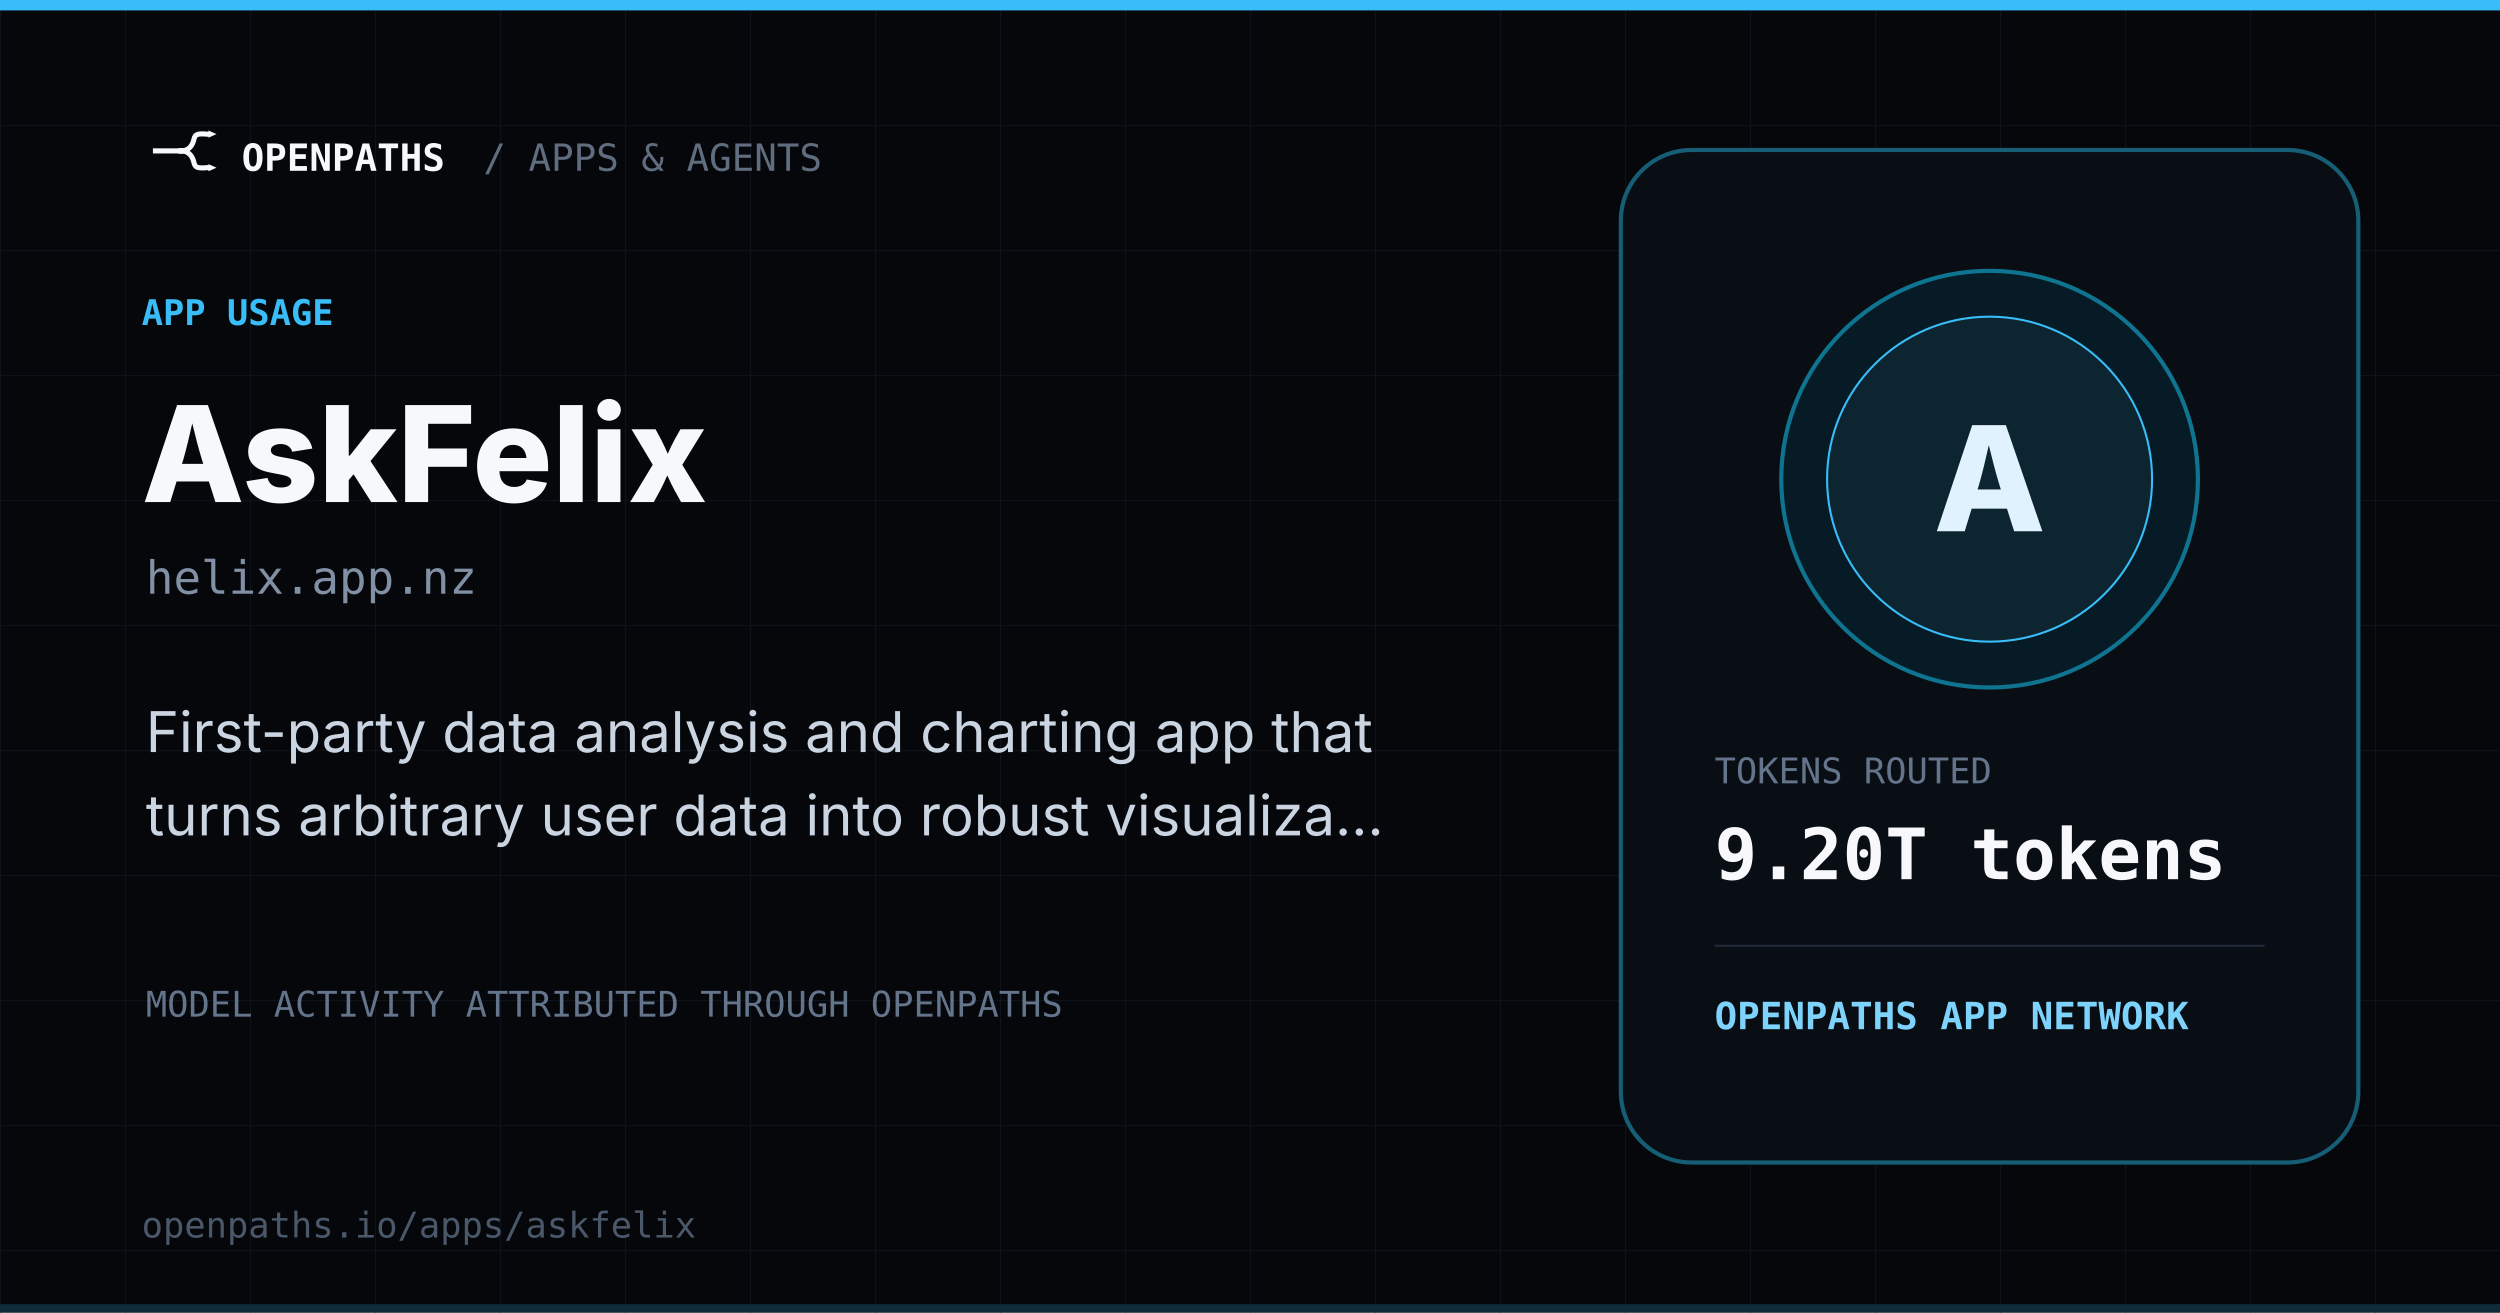
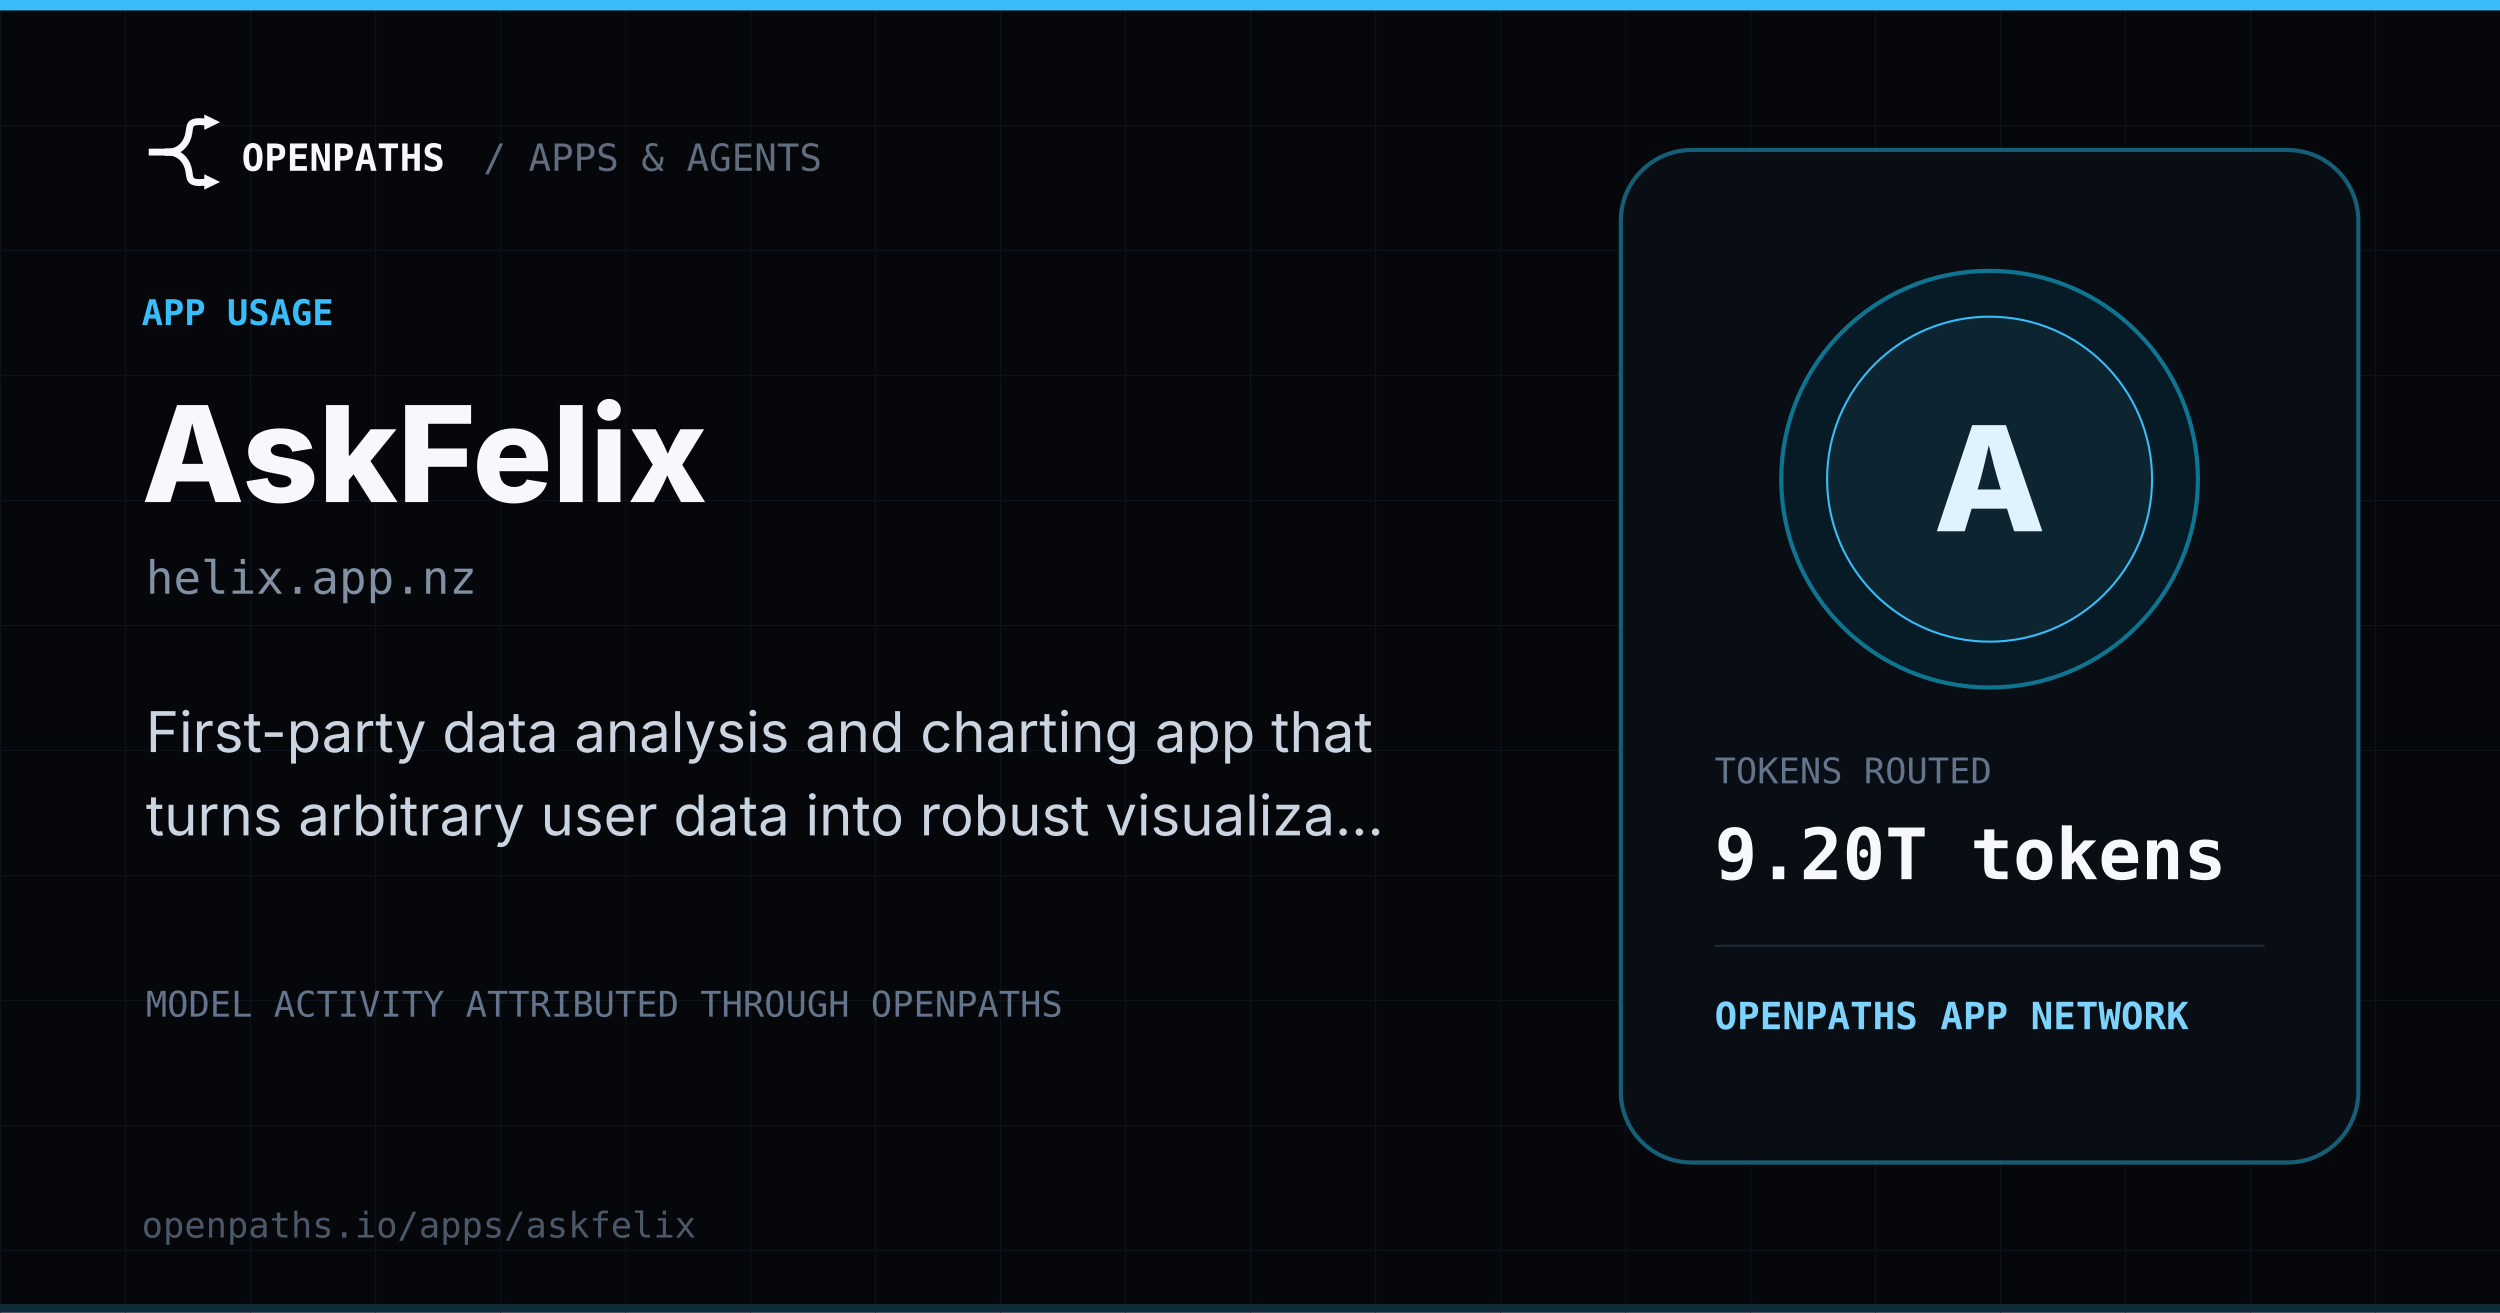
<svg xmlns="http://www.w3.org/2000/svg" width="1200" height="630" viewBox="0 0 1200 630">
  <defs>
    <pattern id="grid" width="60" height="60" patternUnits="userSpaceOnUse">
      <path d="M60 0H0V60" fill="none" stroke="#0d131c" />
    </pattern>
  </defs>
  <rect width="1200" height="630" fill="#05070b" />
  <rect width="1200" height="630" fill="url(#grid)" />
  <rect width="1200" height="5" fill="#38bdf8" />
  <rect y="626" width="1200" height="4" fill="#102c3a" />
-   <g transform="translate(68 54) scale(.072)">
+   <g transform="translate(68 54) scale(.0969388) translate(-120 -60)">
    <g transform="rotate(180 256 256)" fill="none" stroke="#f6f8fb" stroke-width="34" stroke-linecap="square" stroke-linejoin="round">
-       <path d="M420 256C360 256 316 256 250 256" />
-       <path d="M250 256C210 256 184 235 170 200C156 165 170 135 80 144" />
-       <path d="M250 256C210 256 184 277 170 312C156 347 170 377 80 368" />
+       <path d="M340 256C315 256 282 256 260 256" />
+       <path d="M260 256C214 256 176 226 162 178C148 132 172 94 70 108" />
+       <path d="M260 256C214 256 176 286 162 334C148 380 172 418 70 404" />
      <g fill="#f6f8fb" stroke="none">
-         <path d="M13 144l54 24v-48z" />
-         <path d="M13 368l54 24v-48z" />
+         <path d="M4 108l78 38V70z" />
+         <path d="M4 404l78 38v-76z" />
      </g>
    </g>
  </g>
  <text x="116" y="82" fill="#f6f8fb" font-family="ui-monospace, SFMono-Regular, Menlo, monospace" font-size="18" font-weight="700">OPENPATHS</text>
  <text x="232" y="82" fill="#606d7e" font-family="ui-monospace, SFMono-Regular, Menlo, monospace" font-size="18">/  APPS &amp; AGENTS</text>
  <text x="68" y="156" fill="#38bdf8" font-family="ui-monospace, SFMono-Regular, Menlo, monospace" font-size="17" font-weight="700">APP USAGE</text>
  <text x="68" y="241" fill="#f6f8fb" font-family="Inter, ui-sans-serif, system-ui, sans-serif" font-size="64" font-weight="800">AskFelix</text>
  <text x="70" y="285" fill="#8190a4" font-family="ui-monospace, SFMono-Regular, Menlo, monospace" font-size="22">helix.app.nz</text>
  <text x="70" y="361" fill="#cbd5e1" font-family="Inter, ui-sans-serif, system-ui, sans-serif" font-size="27">First-party data analysis and charting app that</text>
  <text x="70" y="401" fill="#cbd5e1" font-family="Inter, ui-sans-serif, system-ui, sans-serif" font-size="27">turns arbitrary user data into robust visualiza...</text>
  <text x="70" y="488" fill="#64748b" font-family="ui-monospace, SFMono-Regular, Menlo, monospace" font-size="17">MODEL ACTIVITY ATTRIBUTED THROUGH OPENPATHS</text>
  <rect x="778" y="72" width="354" height="486" rx="34" fill="#090d14" stroke="#155e75" stroke-width="2" />
  <circle cx="955" cy="230" r="100" fill="#071b26" stroke="#0e7490" stroke-width="2" />
  <circle cx="955" cy="230" r="78" fill="#0c2531" stroke="#38bdf8" />
  <text x="955" y="255" text-anchor="middle" fill="#e0f2fe" font-family="Inter, ui-sans-serif, system-ui, sans-serif" font-size="70" font-weight="800">A</text>
  <text x="823" y="376" fill="#64748b" font-family="ui-monospace, SFMono-Regular, Menlo, monospace" font-size="17">TOKENS ROUTED</text>
  <text x="823" y="422" fill="#f6f8fb" font-family="ui-monospace, SFMono-Regular, Menlo, monospace" font-size="34" font-weight="800">9.20T tokens</text>
  <line x1="823" y1="454" x2="1087" y2="454" stroke="#1f2937" />
  <text x="823" y="494" fill="#7dd3fc" font-family="ui-monospace, SFMono-Regular, Menlo, monospace" font-size="18" font-weight="700">OPENPATHS APP NETWORK</text>
  <text x="68" y="594" fill="#4b5869" font-family="ui-monospace, SFMono-Regular, Menlo, monospace" font-size="17">openpaths.io/apps/askfelix</text>
</svg>
